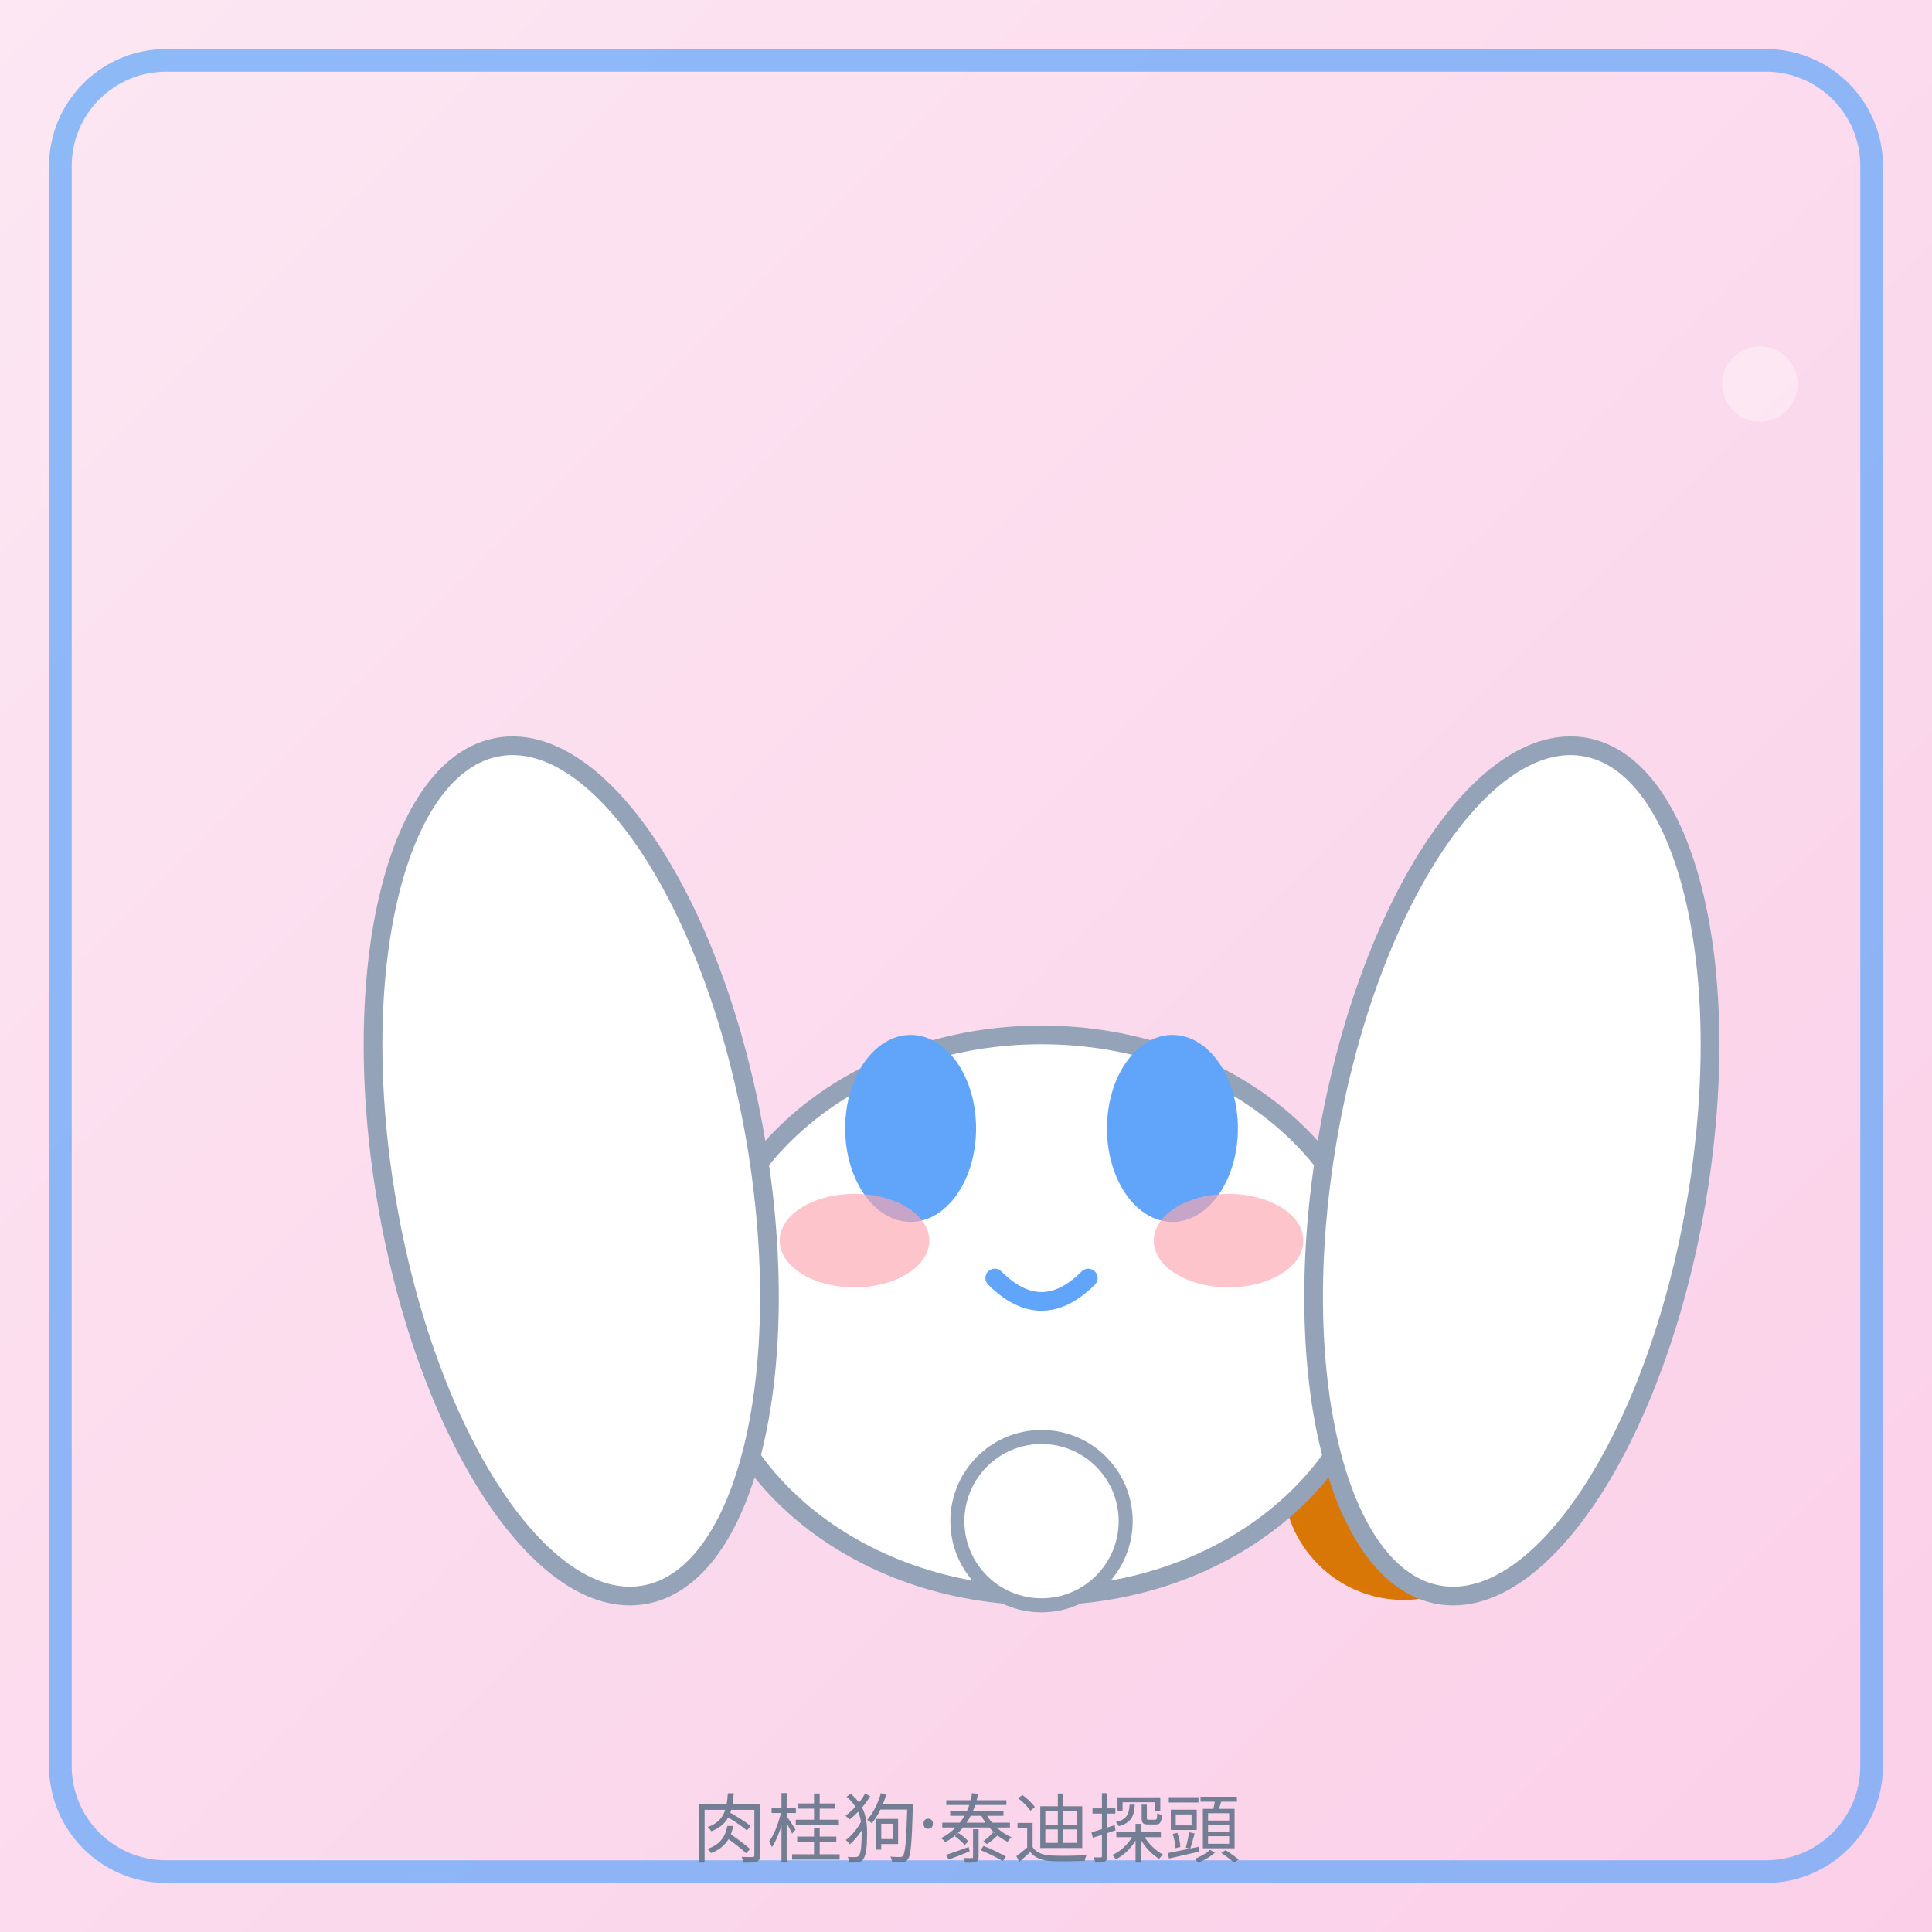
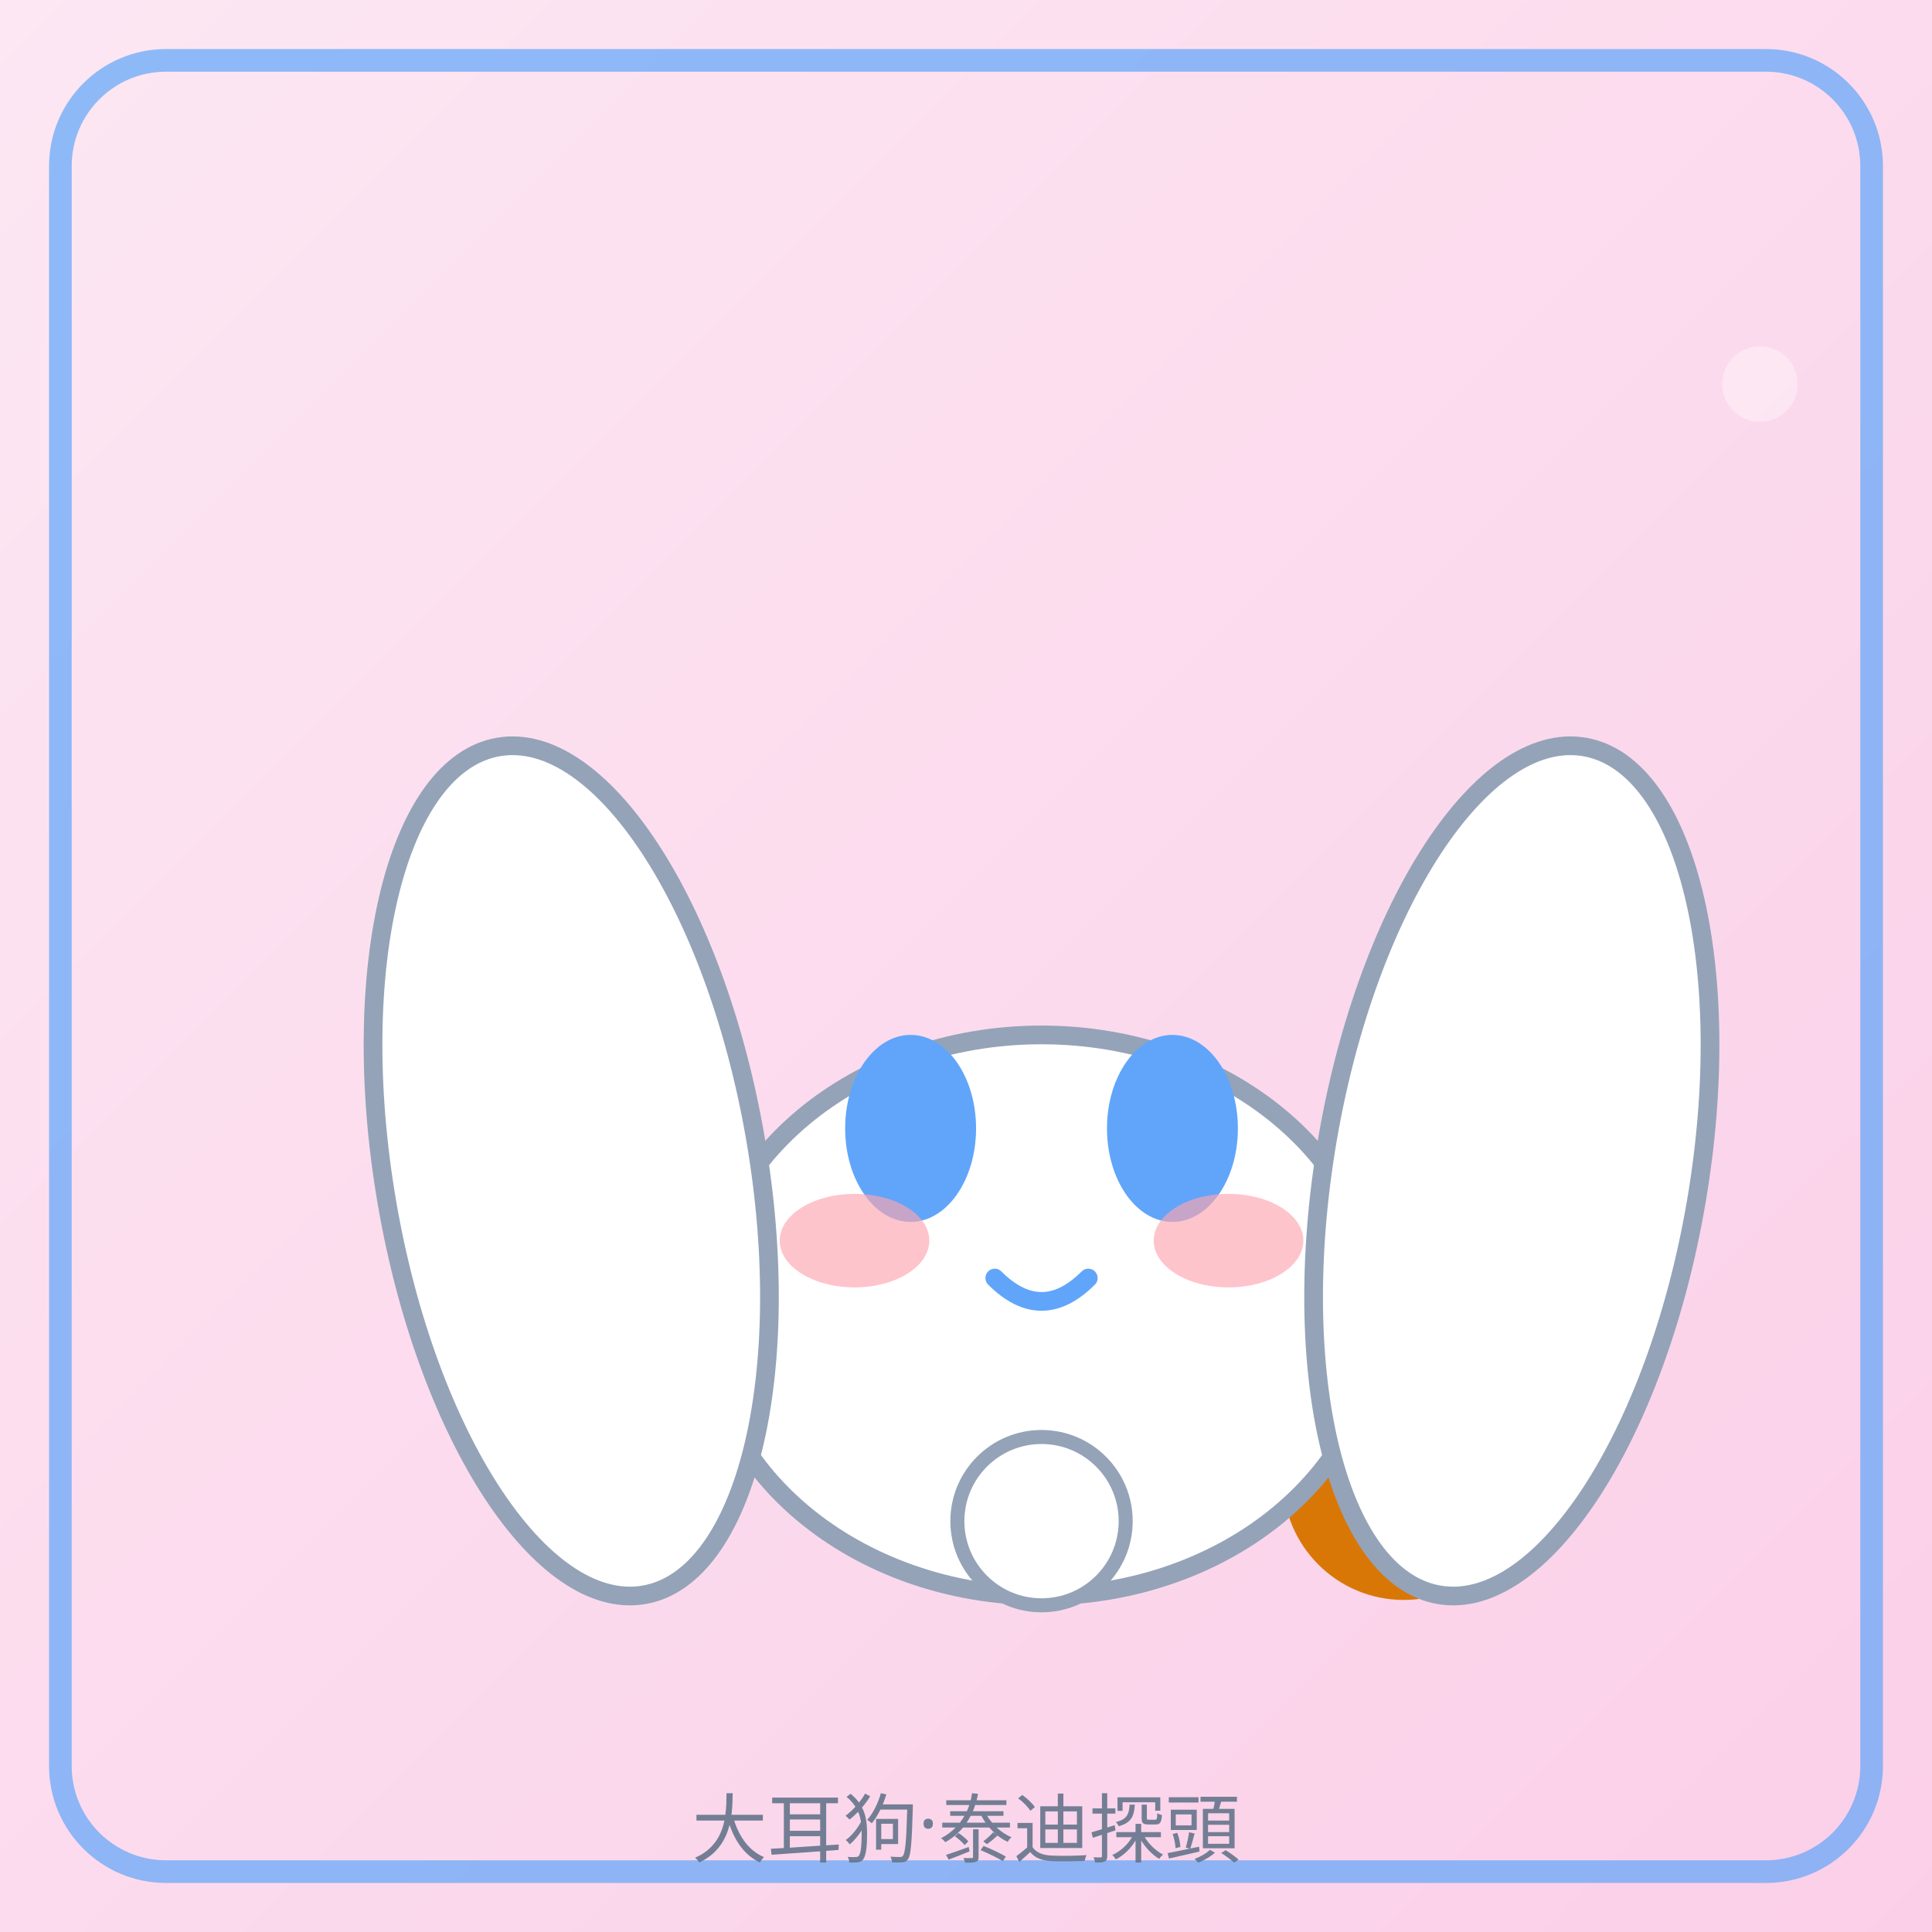
<svg xmlns="http://www.w3.org/2000/svg" viewBox="0 0 256 256" width="256" height="256">
  <defs>
    <linearGradient id="bg" x1="0%" y1="0%" x2="100%" y2="100%">
      <stop offset="0%" stop-color="#fce7f3" />
      <stop offset="100%" stop-color="#fbcfe8" />
    </linearGradient>
    <linearGradient id="gold" x1="0%" y1="0%" x2="100%" y2="100%">
      <stop offset="0%" stop-color="#fcd34d" />
      <stop offset="50%" stop-color="#f59e0b" />
      <stop offset="100%" stop-color="#fcd34d" />
    </linearGradient>
  </defs>
  <rect width="256" height="256" fill="url(#bg)" />
  <circle cx="184.376" cy="184.376" r="3" fill="#fff" opacity="0.35" />
  <circle cx="68.816" cy="117.632" r="4" fill="#fff" opacity="0.35" />
  <circle cx="233.192" cy="50.888" r="5" fill="#fff" opacity="0.35" />
  <circle cx="117.632" cy="200.144" r="3" fill="#fff" opacity="0.35" />
  <circle cx="218.072" cy="133.4" r="4" fill="#fff" opacity="0.35" />
  <circle cx="186" cy="196" r="16" fill="#d97706" />
  <circle cx="178" cy="188" r="5" fill="#d97706" />
  <circle cx="194" cy="188" r="5" fill="#d97706" />
  <circle cx="182" cy="198" r="2" fill="#451a03" />
  <circle cx="190" cy="198" r="2" fill="#451a03" />
  <g transform="translate(138.008,152) rotate(0) scale(1.23901)">
    <ellipse cx="0" cy="18" rx="36" ry="30" fill="#ffffff" stroke="#94a3b8" stroke-width="2" />
    <ellipse cx="-50" cy="-6" rx="20" ry="46" fill="#ffffff" stroke="#94a3b8" stroke-width="2" transform="rotate(-9.736)" />
    <ellipse cx="50" cy="-6" rx="20" ry="46" fill="#ffffff" stroke="#94a3b8" stroke-width="2" transform="rotate(9.736)" />
    <ellipse cx="-14" cy="-2" rx="7" ry="10" fill="#60a5fa" />
    <ellipse cx="14" cy="-2" rx="7" ry="10" fill="#60a5fa" />
    <ellipse cx="-20" cy="10" rx="8" ry="5" fill="#fda4af" opacity="0.65" />
    <ellipse cx="20" cy="10" rx="8" ry="5" fill="#fda4af" opacity="0.65" />
    <path d="M-5 14 Q0 19 5 14" fill="none" stroke="#60a5fa" stroke-width="2" stroke-linecap="round" />
    <circle cx="0" cy="40" r="9" fill="#ffffff" stroke="#94a3b8" stroke-width="1.5" />
  </g>
  <rect x="8" y="8" width="240" height="240" rx="14" fill="none" stroke="#60a5fa" stroke-width="3" opacity="0.7" />
-   <text x="128" y="246" text-anchor="middle" font-family="Segoe UI, sans-serif" font-size="10" fill="#64748b" opacity="0.9">肉桂狗·泰迪探頭</text>
+   <text x="128" y="246" text-anchor="middle" font-family="Segoe UI, sans-serif" font-size="10" fill="#64748b" opacity="0.9">大耳狗·泰迪探頭</text>
</svg>
